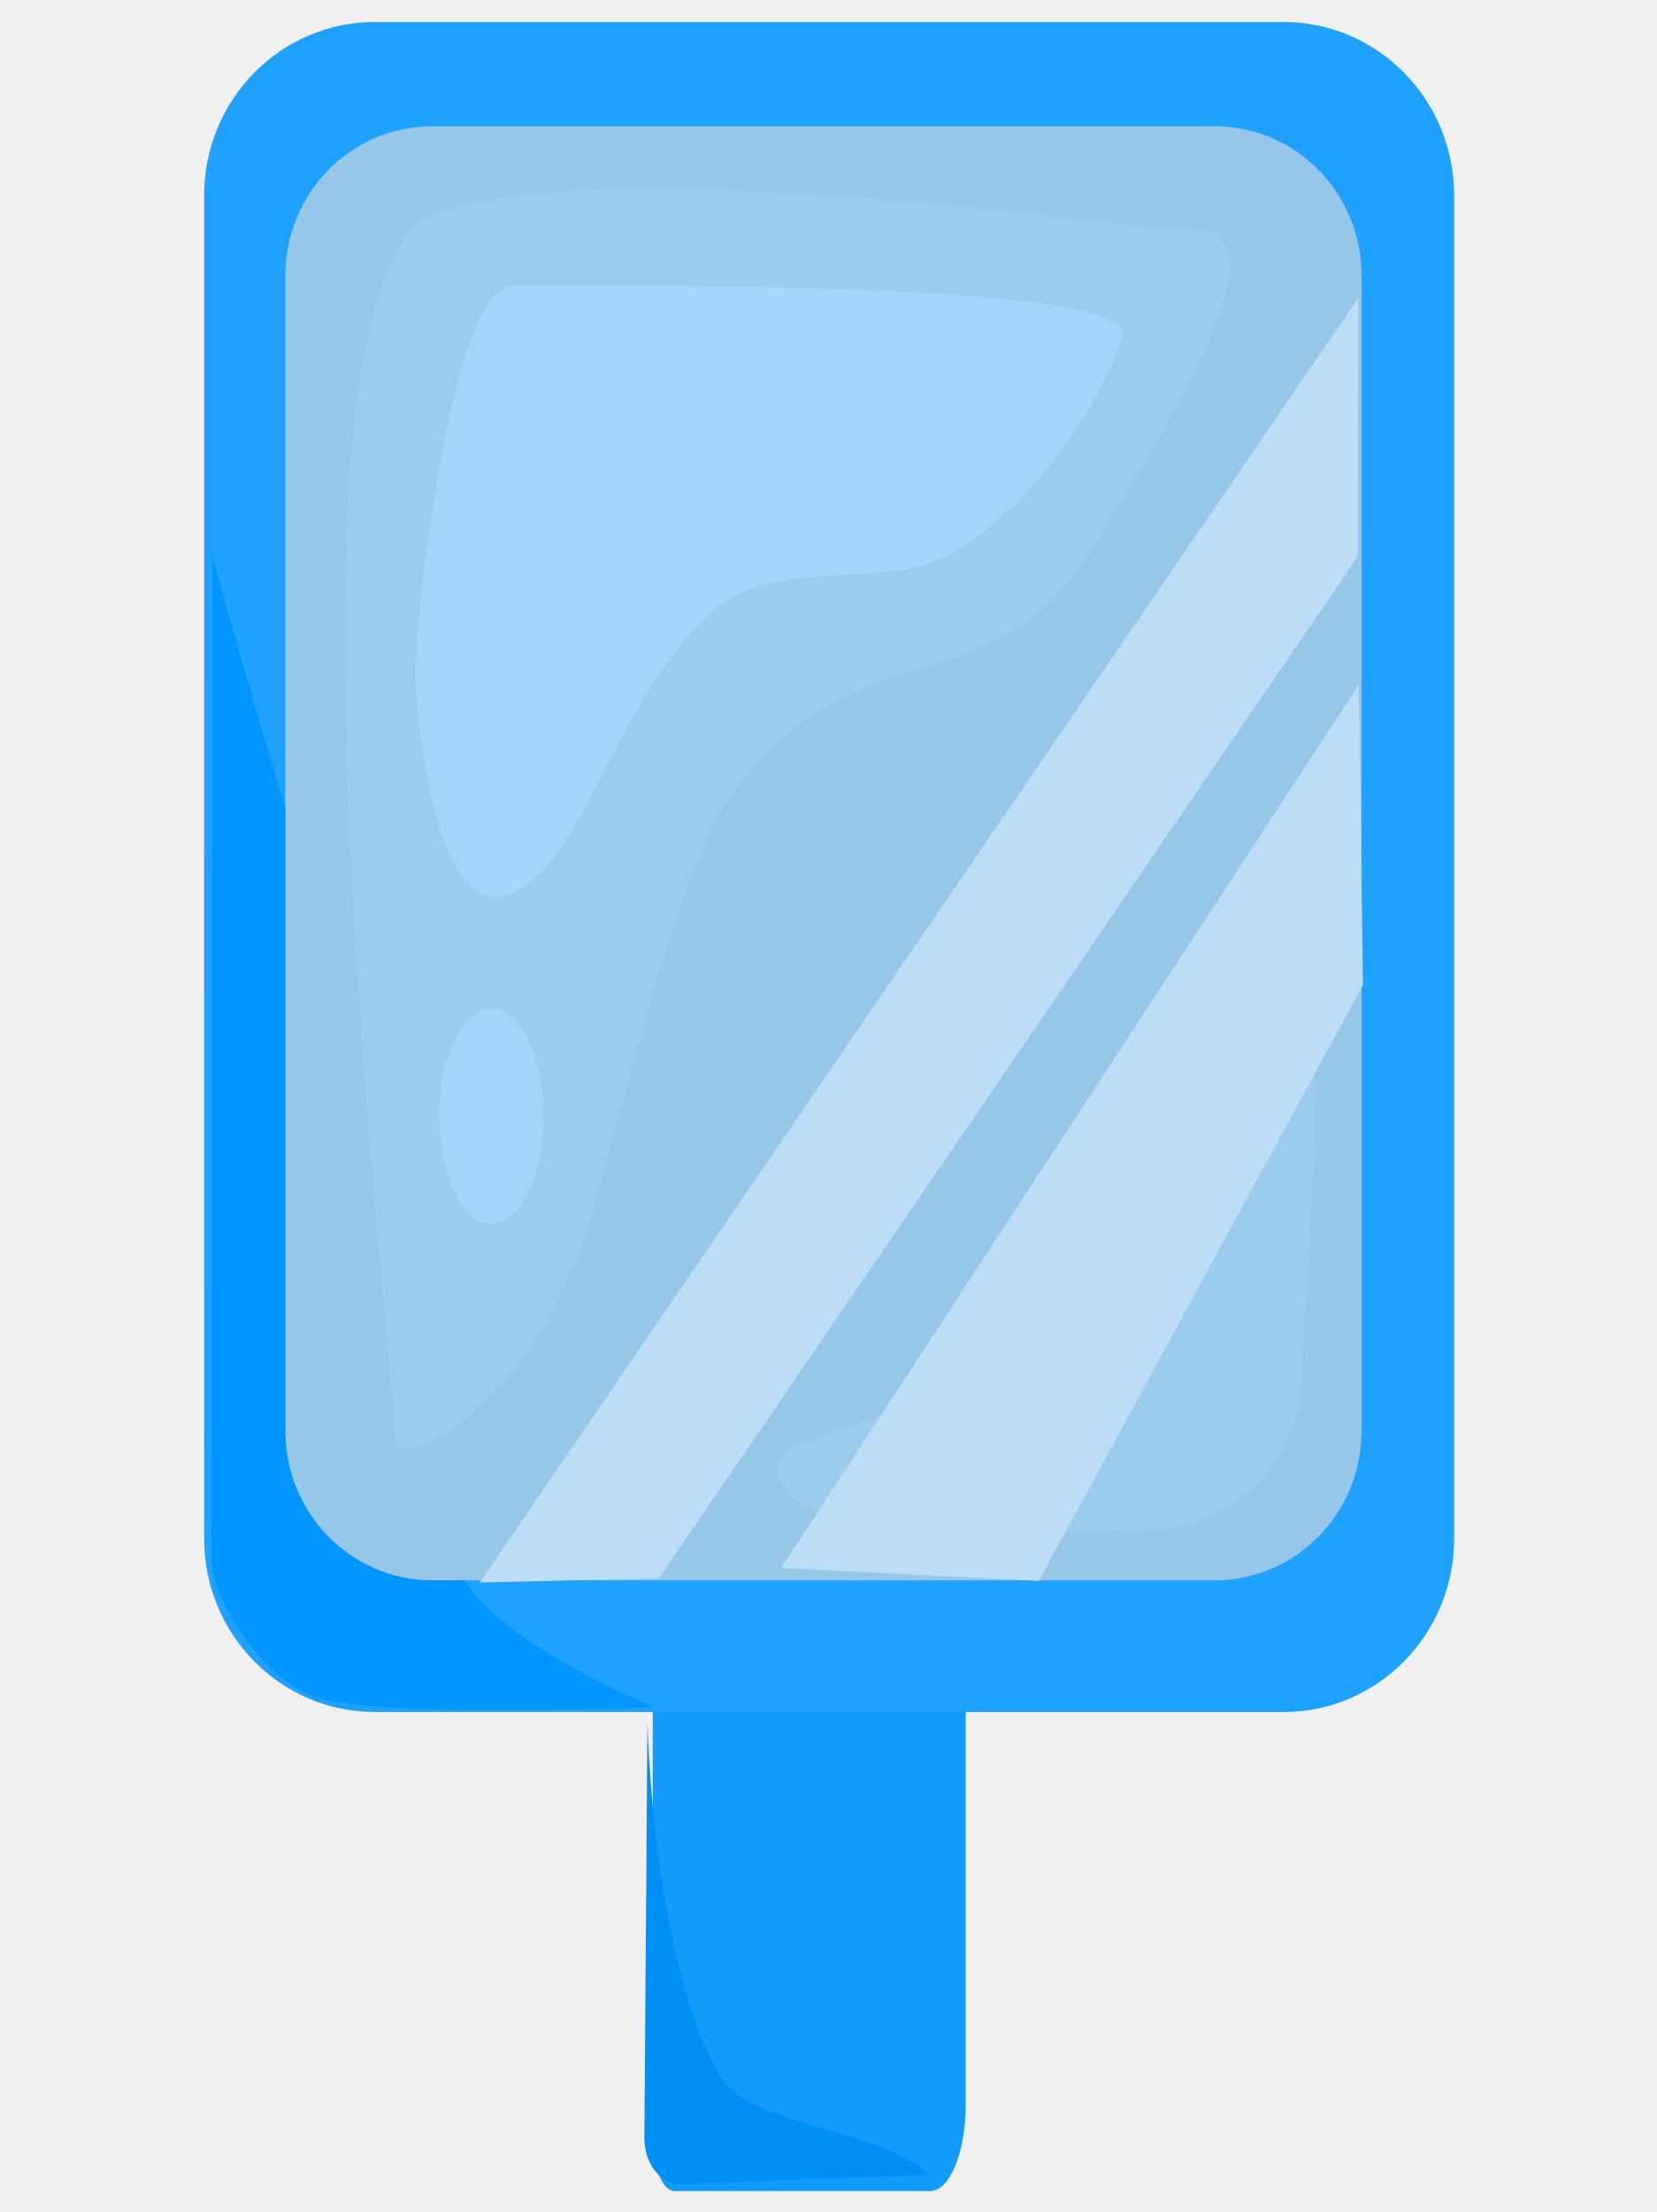
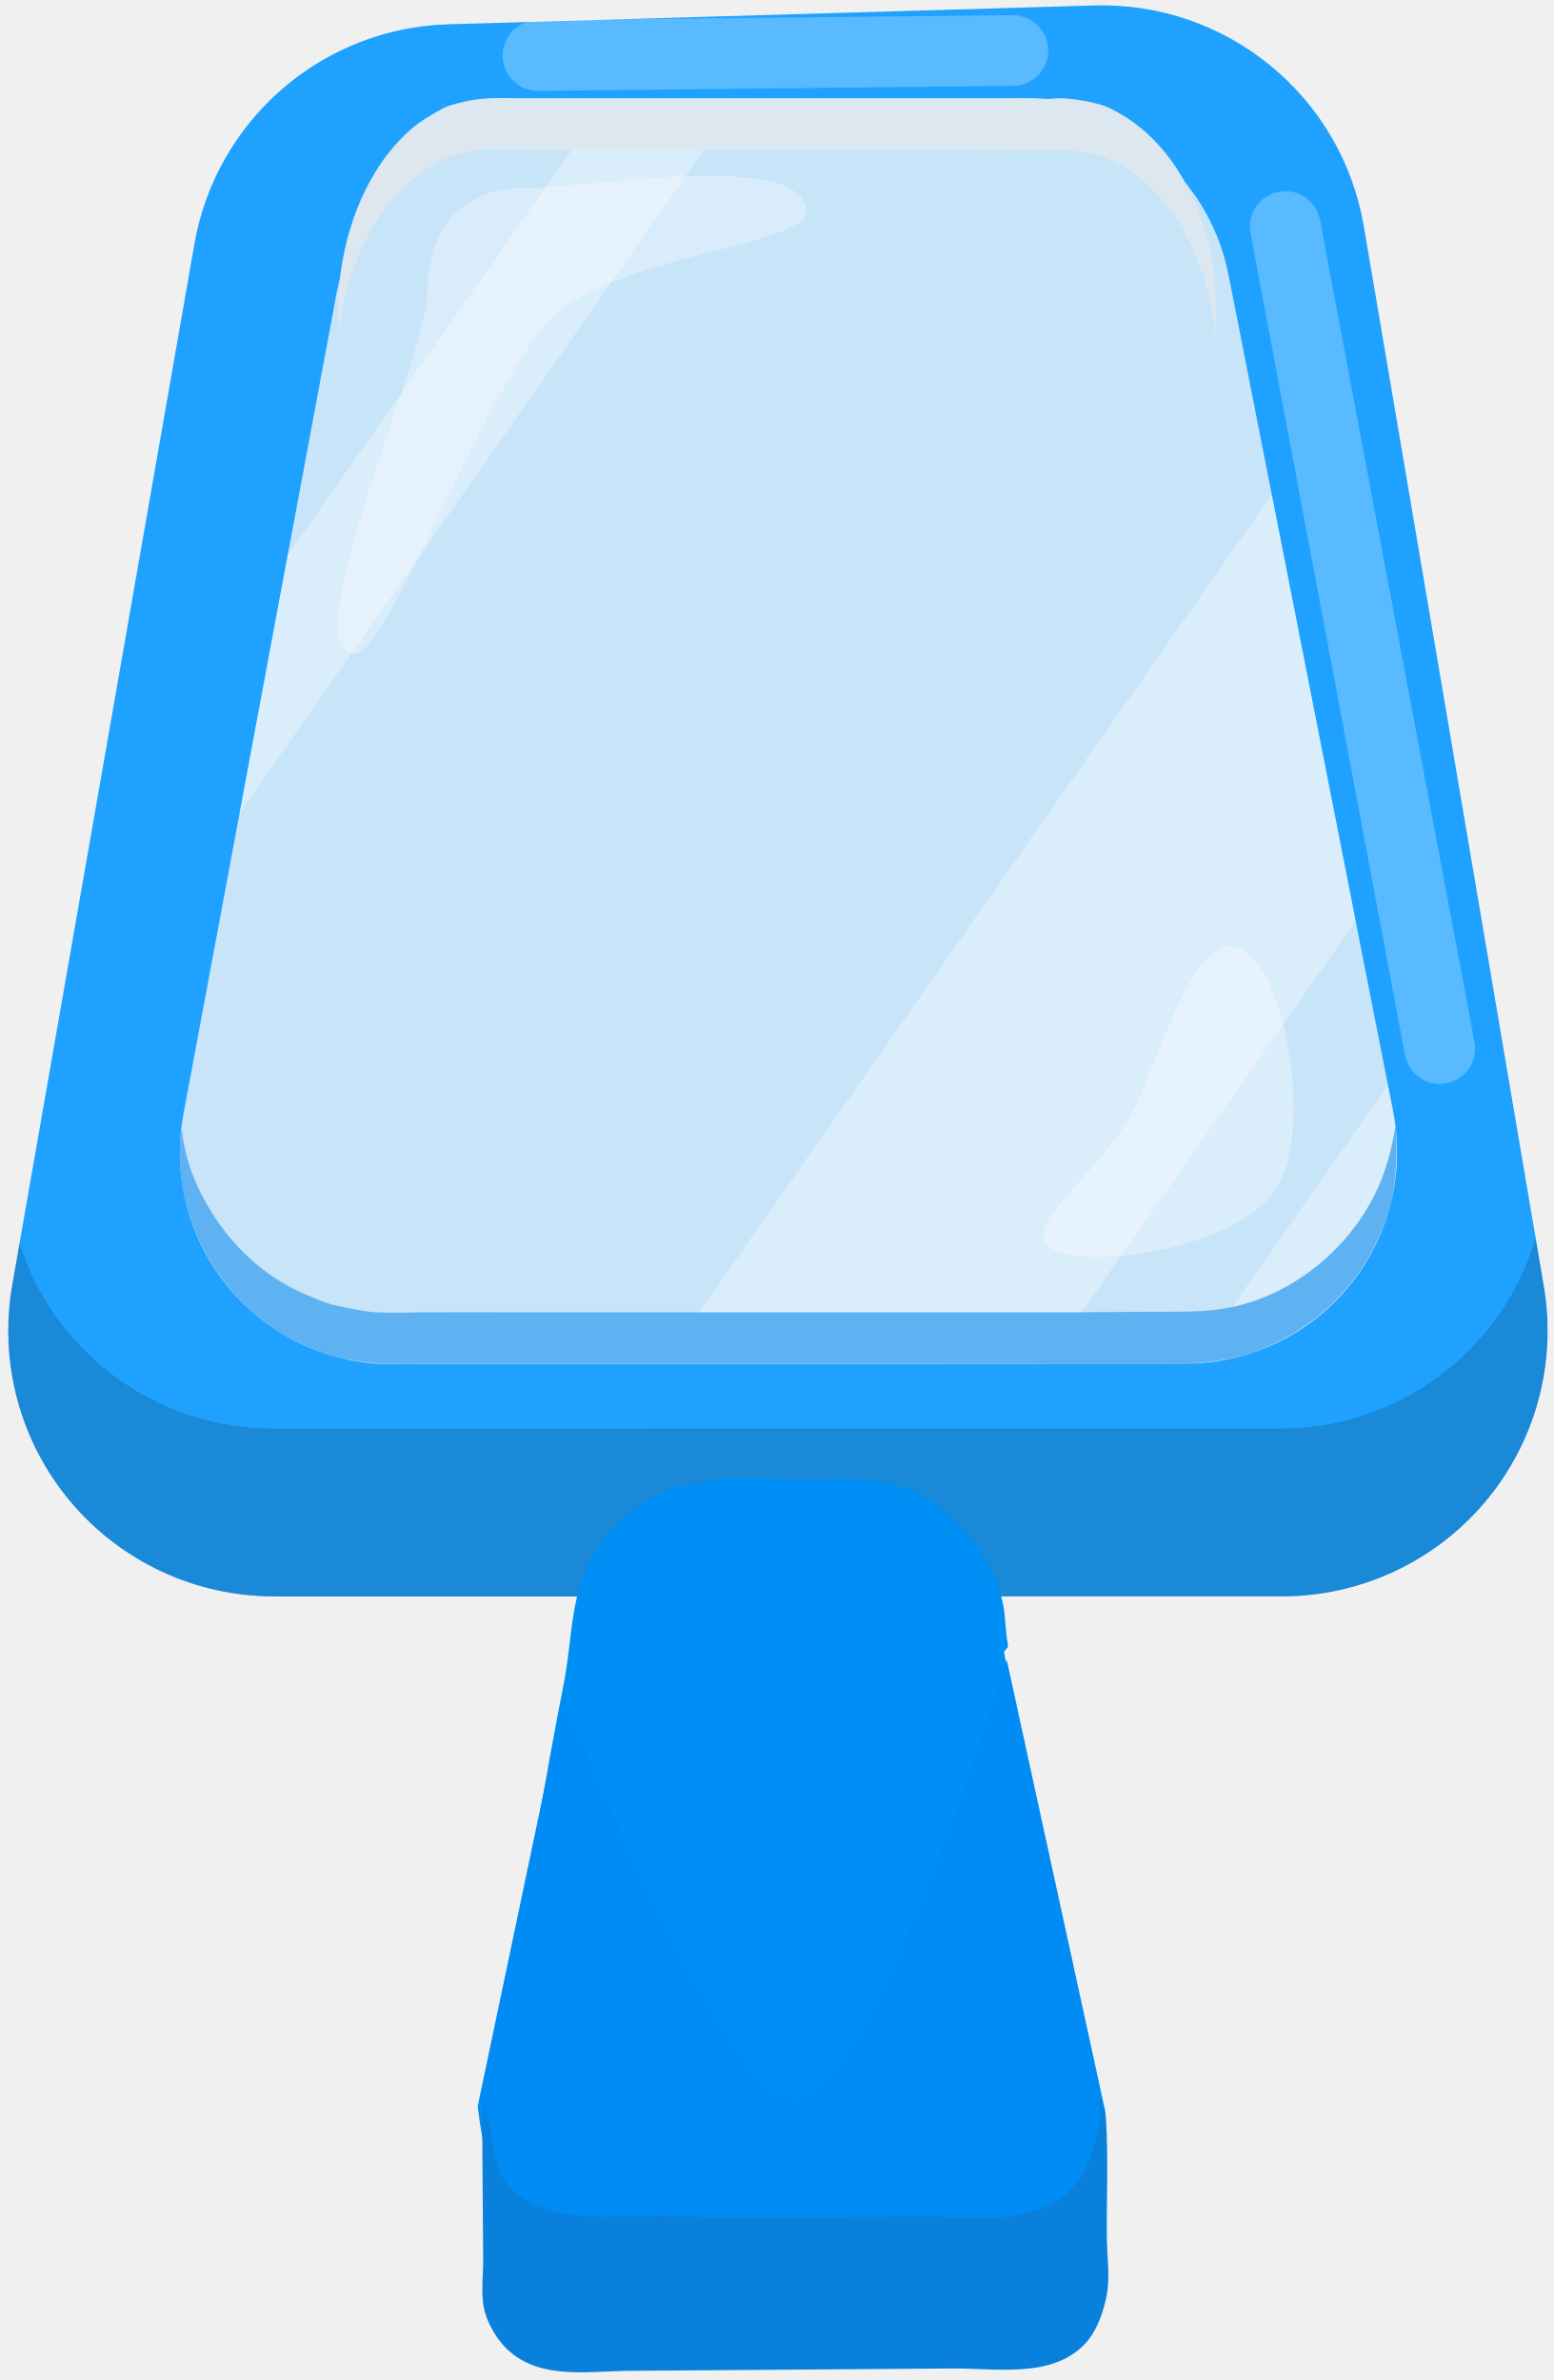
- <svg xmlns="http://www.w3.org/2000/svg" width="182" height="243" viewBox="24.17 11 137.47 233.34">
+ <svg xmlns="http://www.w3.org/2000/svg" width="263" height="403" viewBox="0 0 263 403">
  <clipPath id="frame-clip">
-     <rect width="182" height="243" rx="12" />
+     <rect width="263" height="403" rx="77" />
  </clipPath>
  <g clip-path="url(#frame-clip)">
    <g id="Layer-1" opacity="1">
-       <g transform="translate(90.9 188.72) rotate(0) scale(0.2504 0.609)" opacity="1">
-         <g class="b">
-           <path d="M-50.94 -87.7L50.94 -87.7A15 15 0 0 1 65.94 -72.7L65.94 72.7A15 15 0 0 1 50.94 87.7L-56.7 87.7A9.24 9.24 0 0 1 -65.94 78.46L-65.94 69.22L-65.94 -72.7A15 15 0 0 1 -50.94 -87.7Z" fill="#139bfb" fill-rule="nonzero" stroke="none" />
+       <g transform="translate(135.97 146.24) rotate(-0.41) scale(0.5514 0.7561)" opacity="1">
+         <filter id="erase-omwu4vq8wj8z1vvco22vi-belly" filterUnits="userSpaceOnUse" x="-10000" y="-10000" width="20000" height="20000" color-interpolation-filters="sRGB">
+           <feOffset in="SourceAlpha" dx="0" dy="-37.61" result="up" />
+           <feComposite in="SourceAlpha" in2="up" operator="out" />
+           <feComponentTransfer result="band">
+             <feFuncA type="linear" slope="2" intercept="-0.5" />
+           </feComponentTransfer>
+           <feFlood flood-color="#000000" flood-opacity="0.16" />
+           <feComposite in2="band" operator="in" result="belly" />
+           <feMerge>
+             <feMergeNode in="SourceGraphic" />
+             <feMergeNode in="belly" />
+           </feMerge>
+         </filter>
+         <g class="b" filter="url(#erase-omwu4vq8wj8z1vvco22vi-belly)">
+           <path d="M-107.11 -188.54L91.25 -191.72A81.55 59.47 0 0 1 173.54 -141.8L226.47 95.85A81.55 59.47 0 0 1 145.39 164.86L-164.12 163.25A81.55 59.47 0 0 1 -243.76 93.1L-185.54 -139.75A81.55 59.47 0 0 1 -107.11 -188.54Z" fill="#1fa2ff" fill-rule="nonzero" stroke="none" />
        </g>
      </g>
-       <g transform="translate(93 102.46) rotate(0) scale(1 1.0164)" opacity="1">
+       <g transform="translate(137.4 144.16) rotate(-0.41) scale(0.4394 0.581)" opacity="1">
+         <pattern id="erase-omwu4vq8wj8z1vv-tex0" patternUnits="userSpaceOnUse" width="204" height="204" patternTransform="scale(2.275886 1.721301) rotate(0.41) translate(-137.4 -144.16) rotate(35) translate(0 0)">
+           <g opacity="0.33">
+             <rect x="20.4" width="53.04" height="204" fill="#ffffff" />
+             <rect x="93.84" width="18.36" height="204" fill="#ffffff" />
+           </g>
+         </pattern>
        <g class="b">
-           <path d="M-47.94 -87.7L47.94 -87.7A18 18 0 0 1 65.94 -69.7L65.94 69.7A18 18 0 0 1 47.94 87.7L-47.94 87.7A18 18 0 0 1 -65.94 69.7L-65.94 -69.7A18 18 0 0 1 -47.94 -87.7Z" fill="#1fa2ff" fill-rule="nonzero" stroke="none" />
+           <path d="M-103.68 -213.49L79.86 -217.3A81.55 61.68 0 0 1 162.22 -167.12L223.29 76.9A81.55 61.68 0 0 1 142.64 150.05L-163.17 148.57A81.55 61.68 0 0 1 -242.71 75.15L-181.5 -163.58A81.55 61.68 0 0 1 -103.68 -213.49Z" fill="#c8e4f9" fill-rule="nonzero" stroke="none" />
+           <path d="M-103.68 -213.49L79.86 -217.3A81.55 61.68 0 0 1 162.22 -167.12L223.29 76.9A81.55 61.68 0 0 1 142.64 150.05L-163.17 148.57A81.55 61.68 0 0 1 -242.71 75.15L-181.5 -163.58A81.55 61.68 0 0 1 -103.68 -213.49Z" fill-rule="nonzero" fill="url(#erase-omwu4vq8wj8z1vv-tex0)" stroke="none" />
        </g>
      </g>
-       <g transform="translate(62.11 175.19) rotate(0) scale(1 1)" opacity="1">
+       <g transform="translate(133.43 210.74) rotate(0) scale(1 1)" opacity="1">
        <g class="b">
-           <path d="M12.3 15.87C12.3 15.87 -18.15 17.14 -23.87 14.63C-29.59 12.11 -34.31 4.16 -34.31 0C-34.31 -4.16 -34.18 -105.47 -34.18 -105.47C-34.18 -105.47 -9.48 -15.07 0 -15.07C9.48 -15.07 -11.44 -6.73 -8.37 1C-5.3 8.74 12.3 15.87 12.3 15.87Z" fill="#0095ff" fill-rule="nonzero" stroke="none" />
+           <path d="M102.84 -20.23C103.15 -15.89 103 -11.71 102.16 -7.47C101.83 -5.77 101.18 -4.08 100.52 -2.47C96.75 6.82 89.57 13.88 80.3 17.65C78.93 18.21 77.45 18.79 75.99 19.09C73.08 19.7 70.26 20.02 67.28 20.19C65.8 20.28 64.32 20.01 62.82 20.1C59.68 20.28 56.47 20.2 53.3 20.2L38.04 20.2L-30.36 20.2L-59.9 20.2C-65.29 20.2 -69.24 20.46 -74.59 19.41C-75.95 19.15 -77.4 18.91 -78.71 18.38C-81.14 17.39 -83.6 16.4 -85.84 15.01C-94.51 9.63 -100.46 0.84 -102.42 -9.16C-102.96 -11.89 -103.09 -14.85 -102.92 -17.67C-102.89 -18.26 -102.67 -18.87 -102.63 -19.46C-102.51 -18.88 -102.53 -18.27 -102.42 -17.68C-102.02 -15.64 -101.51 -13.51 -100.71 -11.56C-97.08 -2.62 -90.3 4.95 -81.25 8.63C-79.79 9.23 -78.3 9.95 -76.75 10.27C-74.43 10.75 -72.08 11.33 -69.72 11.47C-67.11 11.62 -64.48 11.49 -61.89 11.47C-56.76 11.43 -51.63 11.47 -46.52 11.47L2.25 11.47L48.25 11.47L62.82 11.37C67.04 11.34 70.54 11.49 74.71 10.67C85.14 8.62 94.45 1.14 99.2 -8.26C101.09 -11.99 102.22 -16.15 102.84 -20.23Z" fill="#5fb2f2" fill-rule="evenodd" stroke="none" />
        </g>
      </g>
-       <g transform="translate(92.4 101.01) rotate(0) scale(0.8609 0.8745)" opacity="1">
+       <g transform="translate(134.2 313.26) rotate(-0.41) scale(0.3649 0.3482)" opacity="1">
        <g class="b">
-           <path d="M-47.94 -87.7L47.94 -87.7A18 18 0 0 1 65.94 -69.7L65.94 69.7A18 18 0 0 1 47.94 87.7L-47.94 87.7A18 18 0 0 1 -65.94 69.7L-65.94 -69.7A18 18 0 0 1 -47.94 -87.7Z" fill="#96c6e8" fill-rule="nonzero" stroke="none" />
+           <path d="M-37.67 -179.76C-30.47 -182.48 -5.27 -180.22 3.79 -180.22C23.44 -180.22 44.13 -182.41 61.48 -171.66C79.64 -160.41 94.2 -140.26 98.31 -119.31C99.58 -112.83 99.31 -105.72 100.55 -98.9C100.82 -97.39 98.77 -96.7 98.75 -95.16L99.96 -88.56L127.01 49.17L137.83 101.82C139.99 112.85 143.72 124.28 143.06 135.7C142.14 151.61 132.19 169.58 116.93 175.77C96.82 183.94 73.83 180.28 52.48 180.28L-73.29 178.93C-92.9 178.93 -122.72 182.1 -135.04 162.27C-147.85 141.66 -142.71 119.93 -138.36 97.77L-130.24 53.21C-121.51 8.8 -114.62 -36.06 -105.9 -80.46C-100.22 -109.38 -103.75 -131.32 -83.07 -156.23C-75.65 -165.18 -61.76 -175.11 -50.16 -177.37C-46.05 -178.18 -41.61 -178.28 -37.67 -179.76Z" fill="#008ff5" fill-rule="evenodd" stroke="none" />
        </g>
      </g>
-       <g transform="translate(126.78 155.39) rotate(0) scale(1 1)" opacity="1">
+       <g transform="translate(131.23 354.69) rotate(0) scale(1 1.1751)" opacity="1">
        <g class="b">
-           <path d="M16.19 0C16.19 9.39 8.94 17 0 17C-8.94 17 -39.28 19.7 -39.28 10.31C-39.28 5.62 -15.46 5.01 -3.73 -9.28C8.01 -23.57 7.67 -51.53 12.14 -51.53C21.08 -51.53 16.19 -9.39 16.19 0Z" fill="#9bcbed" fill-rule="nonzero" stroke="none" />
+           <path d="M-35.81 -57.25C-35.81 -57.25 -9.12 0.26 3.02 0.46C16.63 0.7 39.21 -62.63 39.21 -62.63L55.92 2.55C55.92 2.55 52.32 15.77 43.72 19.33C35.12 22.89 13.18 24 4.32 23.92C-4.54 23.84 -30.29 26.64 -39.4 22.92C-48.51 19.21 -50.35 1.62 -50.35 1.62L-35.81 -57.25Z" fill="#008bf5" fill-rule="nonzero" stroke="none" />
        </g>
      </g>
-       <g transform="translate(116.21 126.43) rotate(34.77) scale(0.8861 1.4123)" opacity="1">
+       <g transform="translate(134.59 378.45) rotate(-0.41) scale(0.3649 0.3816)" opacity="1">
        <g class="b">
-           <path d="M2.48 -38.33L23.28 -20.07L32.03 30.3L5.95 40.49L2.48 -38.33Z" fill="#bcddf5" fill-rule="nonzero" stroke="none" />
+           <path d="M141.94 -60.44C142.05 -57.27 144.43 -54.16 144.62 -50.96C145.64 -33.54 144.65 -15.77 144.65 1.67C144.65 9.74 146.06 19.26 144.5 27.18C142.99 34.86 139.8 43.57 134.13 49.22C118.75 64.58 92.69 59.73 72.98 59.73L-77.14 59.73C-97.71 59.73 -122.28 64.22 -136.95 46.53C-140.35 42.46 -143.58 36.46 -144.61 31.22C-145.92 24.55 -144.76 16.57 -144.76 9.77L-144.76 -52.34L-143.41 -59.09C-139.13 -45.08 -141.45 -26.81 -126.72 -17.69C-107.2 -5.61 -82.94 -9.13 -60.91 -9.13L-32.51 -7.78L59.45 -7.78C79.91 -7.78 104.13 -3.58 122.55 -14.99C134.62 -22.46 139.24 -36.8 141.8 -49.79C142.46 -53.16 140.96 -57.21 141.94 -60.44Z" fill="#0981dc" fill-rule="evenodd" stroke="none" />
        </g>
      </g>
-       <g transform="translate(71.41 123.45) rotate(34.77) scale(0.8861 1.4123)" opacity="1">
+       <g transform="translate(131.57 36.83) rotate(0) scale(0.7213 -1)" opacity="1">
        <g class="b">
-           <path d="M19.62 -78.42L37.13 -62.48L38.14 29.97L20.9 37.86L19.62 -78.42Z" fill="#bcddf5" fill-rule="nonzero" stroke="none" />
+           <path d="M102.84 -20.23C103.15 -15.89 103 -11.71 102.16 -7.47C101.83 -5.77 101.18 -4.08 100.52 -2.47C96.75 6.82 89.57 13.88 80.3 17.65C78.93 18.21 77.45 18.79 75.99 19.09C73.08 19.7 70.26 20.02 67.28 20.19C65.8 20.28 64.32 20.01 62.82 20.1C59.68 20.28 56.47 20.2 53.3 20.2L38.04 20.2L-30.36 20.2L-59.9 20.2C-65.29 20.2 -69.24 20.46 -74.59 19.41C-75.95 19.15 -77.4 18.91 -78.71 18.38C-81.14 17.39 -83.6 16.4 -85.84 15.01C-94.51 9.63 -100.46 0.84 -102.42 -9.16C-102.96 -11.89 -103.09 -14.85 -102.92 -17.67C-102.89 -18.26 -102.67 -18.87 -102.63 -19.46C-102.51 -18.88 -102.53 -18.27 -102.42 -17.68C-102.02 -15.64 -101.51 -13.51 -100.71 -11.56C-97.08 -2.62 -90.3 4.95 -81.25 8.63C-79.79 9.23 -78.3 9.95 -76.75 10.27C-74.43 10.75 -72.08 11.33 -69.72 11.47C-67.11 11.62 -64.48 11.49 -61.89 11.47C-56.76 11.43 -51.63 11.47 -46.52 11.47L2.25 11.47L48.25 11.47L62.82 11.37C67.04 11.34 70.54 11.49 74.71 10.67C85.14 8.62 94.45 1.14 99.2 -8.26C101.09 -11.99 102.22 -16.15 102.84 -20.23Z" fill="#dce7ef" fill-rule="evenodd" stroke="none" />
        </g>
      </g>
-       <g transform="translate(89.98 213.27) rotate(0) scale(0.2504 0.3222)" opacity="1">
+       <g transform="translate(230.66 107.95) rotate(-10.64) scale(0.4392 0.9252)" opacity="0.26">
        <g class="b">
-           <path d="M-64.5 -64.42C-64.5 -64.42 -62.8 13.95 -33.48 52.58C-25.35 63.28 7.03 67.92 27.14 73.21C46.88 78.4 54.42 84.34 54.42 84.34L-50.38 87.27A15 15 0 0 1 -65.79 72.13L-64.5 -64.42Z" fill="#008ff5" fill-rule="nonzero" stroke="none" />
+           <path d="M0 -83.02L0 -83.02A13.63 6.47 0 0 1 13.63 -76.55L13.63 76.55A13.63 6.47 0 0 1 0 83.02L0 83.02A13.63 6.47 0 0 1 -13.63 76.55L-13.63 -76.55A13.63 6.47 0 0 1 0 -83.02Z" fill="#ffffff" fill-rule="nonzero" stroke="none" />
        </g>
      </g>
-       <g transform="translate(75.24 71.35) rotate(0) scale(1 1)" opacity="1">
+       <g transform="translate(131.27 8.98) rotate(-90.61) scale(0.4392 0.5563)" opacity="0.26">
        <g class="b">
-           <path d="M-28.04 91.33C-28.04 82.74 -42.47 -30.93 -23.73 -37.81C-4.98 -44.68 48.87 -36.09 56.07 -36.09C62.11 -36.09 63.06 -29.9 45.02 -1.7C34.75 14.36 20.85 5.63 7.76 23.2C0.62 32.77 -5.13 63.45 -9.24 73.32C-15.96 89.52 -28.04 94.99 -28.04 91.33Z" fill="#9bcbed" fill-rule="nonzero" stroke="none" />
+           <path d="M0 -83.02L0 -83.02A13.63 10.76 0 0 1 13.63 -72.26L13.63 72.26A13.63 10.76 0 0 1 0 83.02L0 83.02A13.63 10.76 0 0 1 -13.63 72.26L-13.63 -72.26A13.63 10.76 0 0 1 0 -83.02Z" fill="#ffffff" fill-rule="nonzero" stroke="none" />
        </g>
      </g>
-       <g transform="translate(70.34 73.34) rotate(0) scale(1 1)" opacity="1">
+       <g transform="translate(92.24 49.45) rotate(0) scale(1 1)" opacity="0.3">
        <g class="b">
-           <path d="M53.62 -27.22C53.62 -25.59 47.84 -11.52 35.91 -4.12C28.94 0.21 17.05 -3.83 10.41 2.13C-0.23 11.68 -2.98 28.8 -11.03 32.03C-19.37 35.39 -21.03 10.66 -21.03 9.07C-21.03 3.38 -17.33 -32.17 -10.72 -32.17C-4.12 -32.17 53.62 -32.92 53.62 -27.22Z" fill="#a2d6fb" fill-rule="nonzero" stroke="none" />
+           <path d="M44.25 -13.47C44.25 -8.07 11.17 -5.89 0.91 4.53C-9.35 14.95 -26.57 61.24 -32.06 61.24C-43.04 61.24 -19.88 10.8 -19.88 0C-19.88 -10.8 -14.19 -17.63 -3.21 -17.63C7.77 -17.63 44.25 -24.27 44.25 -13.47Z" fill="#ffffff" fill-rule="nonzero" stroke="none" />
        </g>
      </g>
-       <g transform="translate(57.37 128.75) rotate(0) scale(1 1)" opacity="1">
+       <g transform="translate(200.98 190.51) rotate(24.74) scale(1 1)" opacity="0.32">
        <g class="b">
-           <path d="M5.51 0C5.51 6.28 3.04 11.38 0 11.38C-3.04 11.38 -5.51 6.28 -5.51 0C-5.51 -6.28 -3.04 -11.38 0 -11.38C3.04 -11.38 5.51 -6.28 5.51 0Z" fill="#a2d6fb" fill-rule="nonzero" stroke="none" />
+           <path d="M18.36 1.87C18.36 13.79 -3.25 28.61 -11.48 28.61C-19.71 28.61 -9.3 12.81 -9.3 0.88C-9.3 -11.04 -12.51 -30.88 -4.28 -30.88C3.95 -30.88 18.36 -10.06 18.36 1.87Z" fill="#ffffff" fill-rule="nonzero" stroke="none" />
        </g>
      </g>
    </g>
  </g>
</svg>
